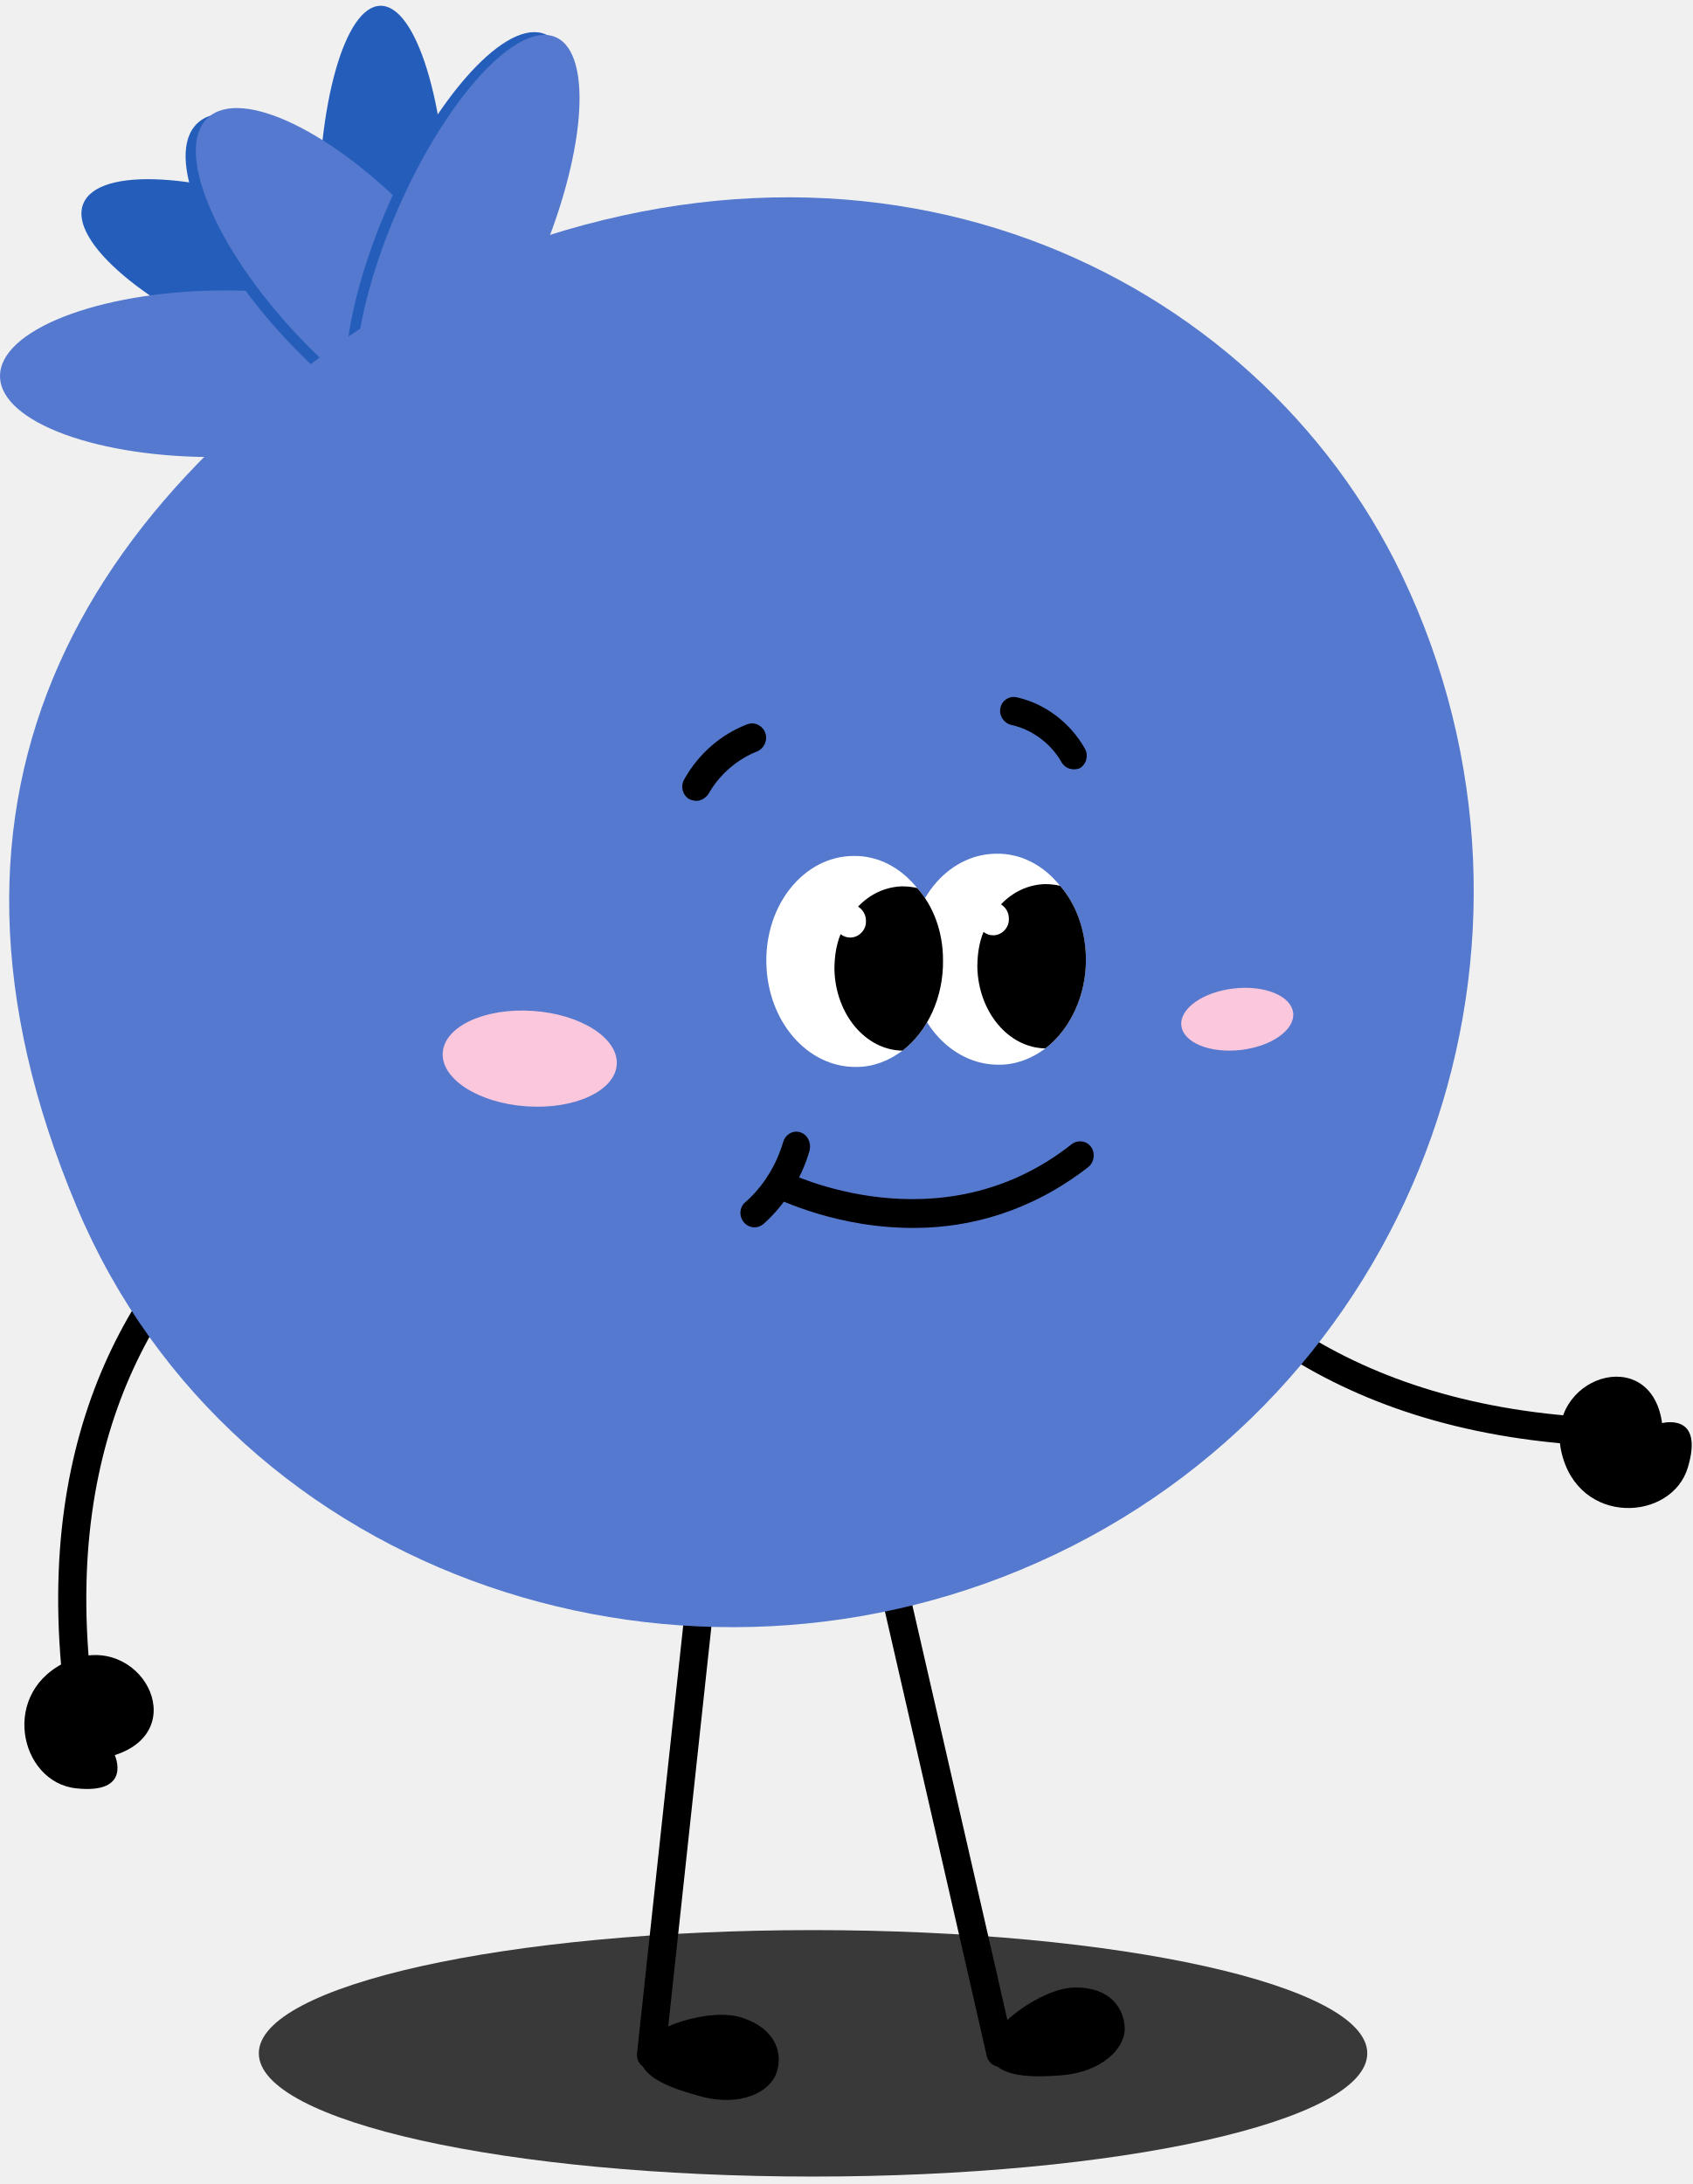
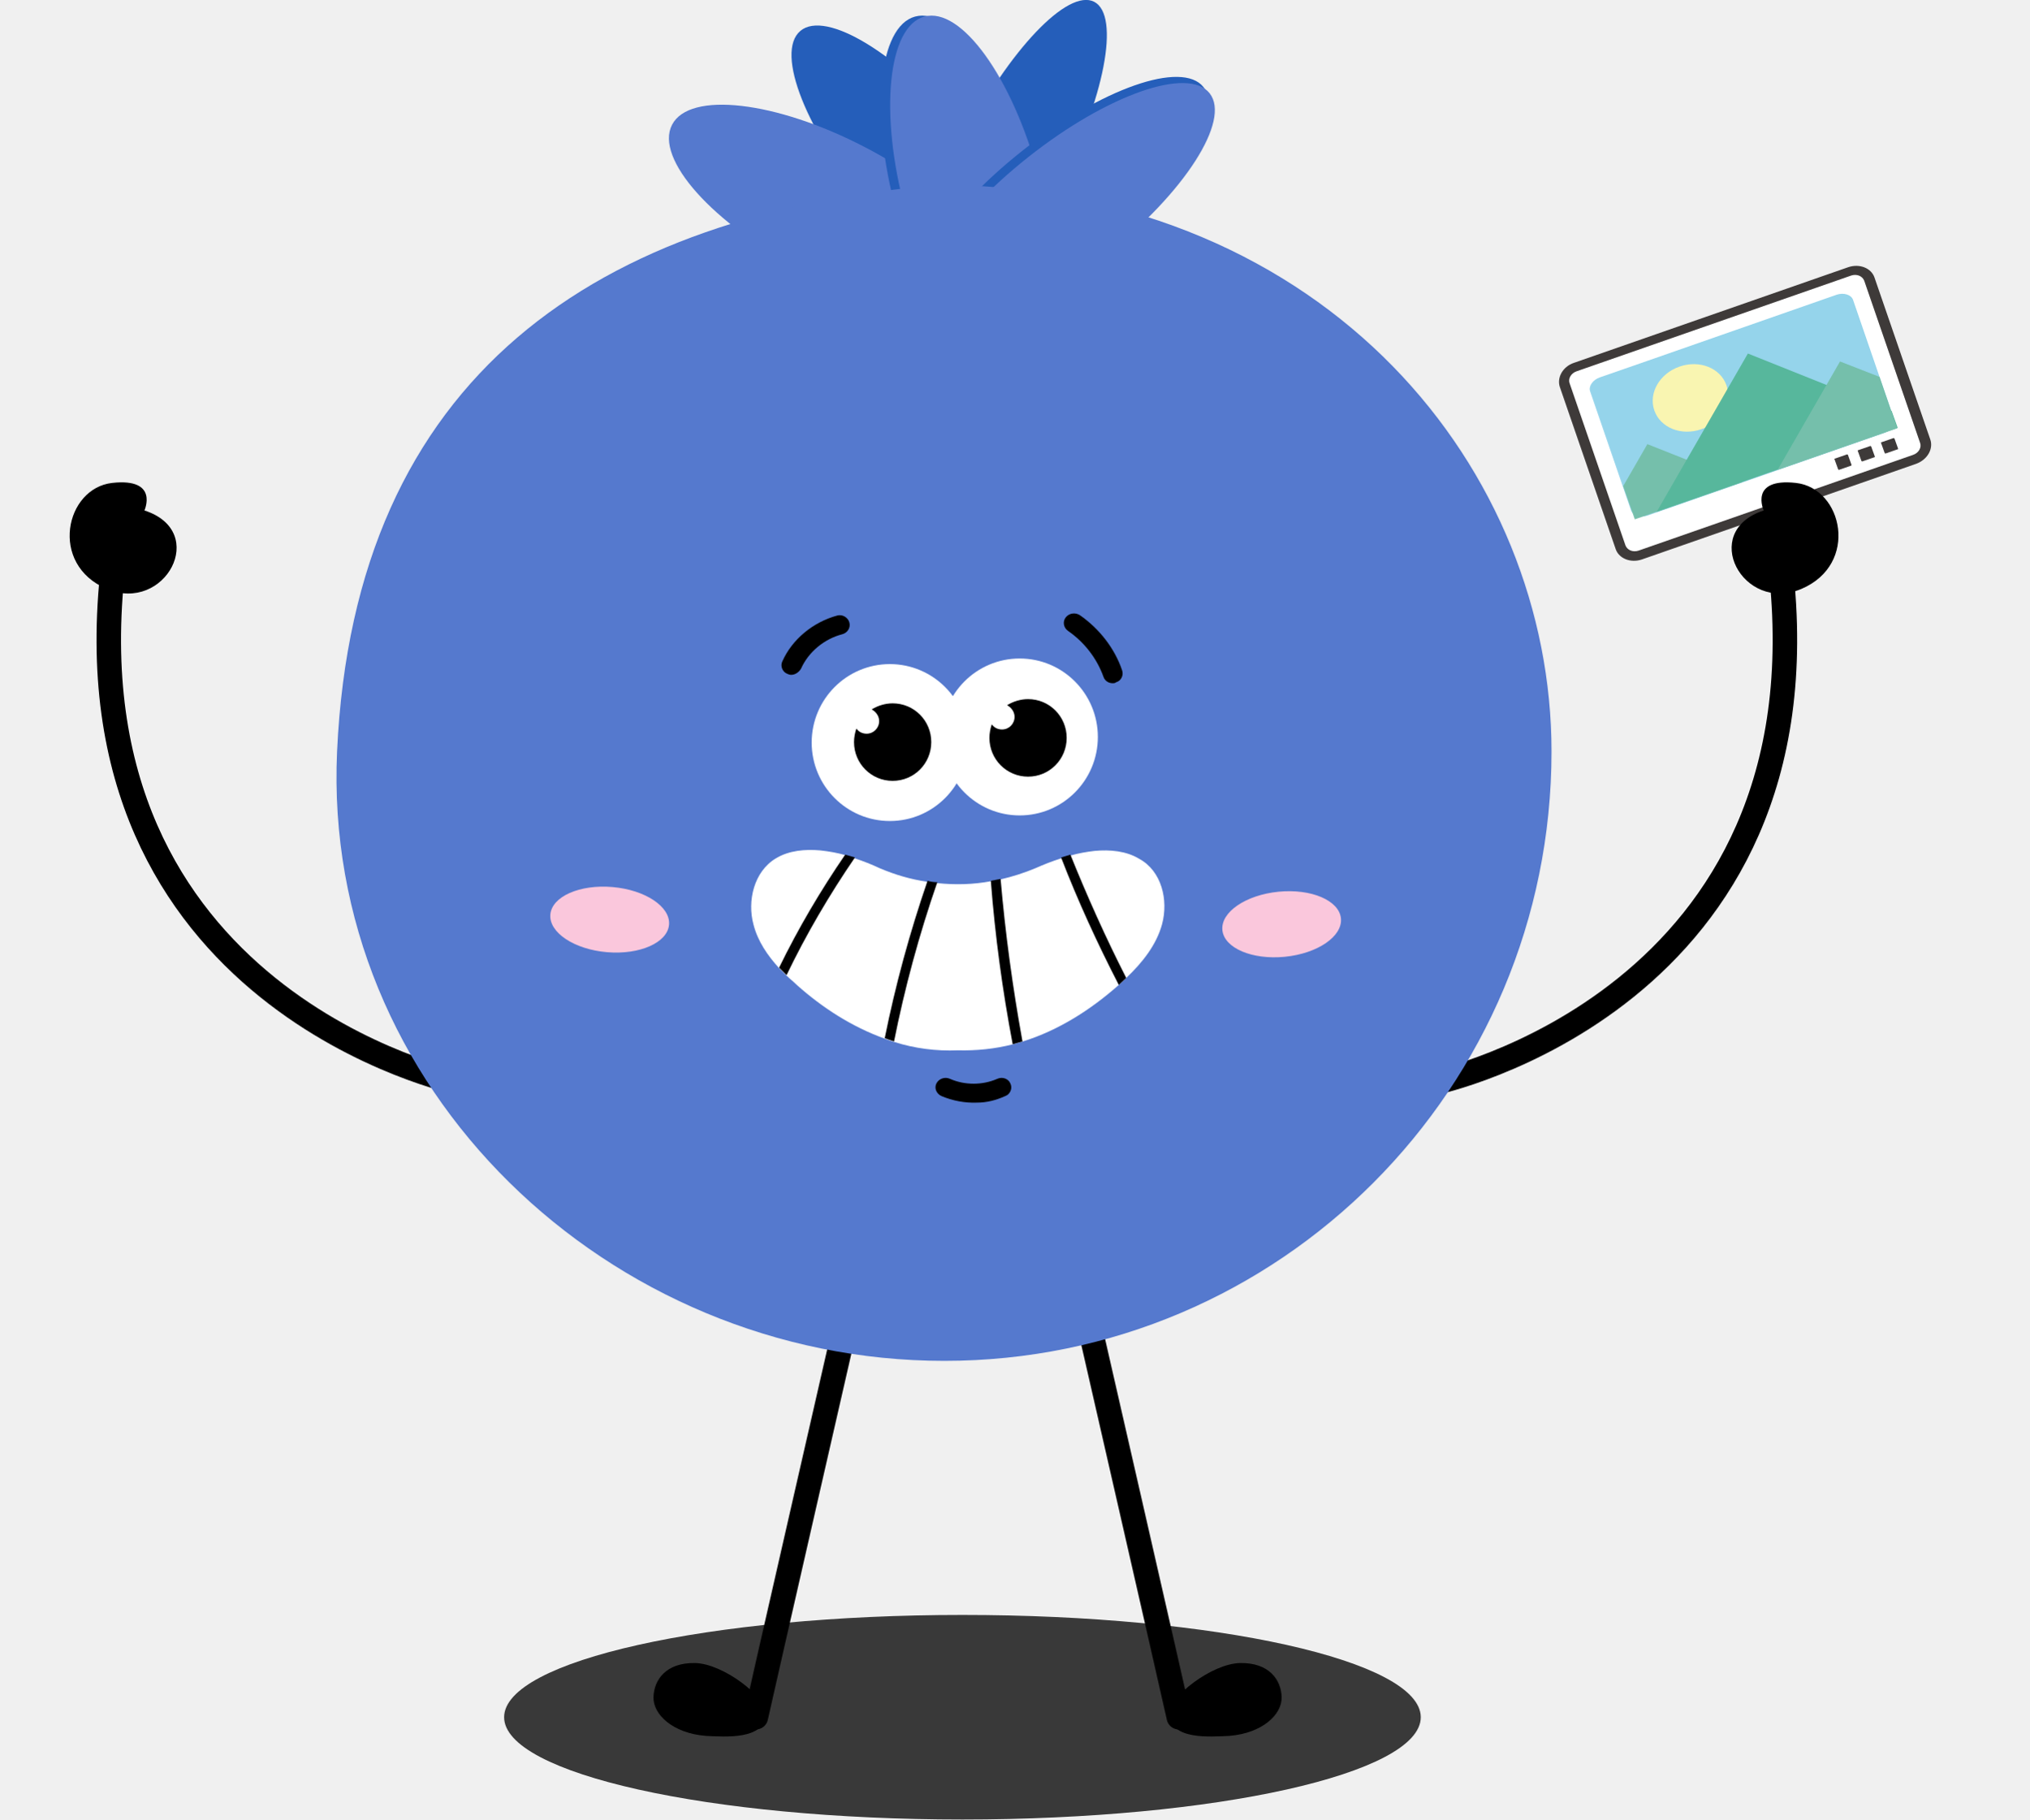
- <svg xmlns="http://www.w3.org/2000/svg" width="203" height="262" viewBox="0 0 203 262" fill="none">
-   <g clip-path="url(#clip0_1072_3075)">
-     <path d="M97.538 261.107C134.258 261.107 164.025 254.489 164.025 246.324C164.025 238.16 134.258 231.542 97.538 231.542C60.818 231.542 31.05 238.16 31.05 246.324C31.05 254.489 60.818 261.107 97.538 261.107Z" fill="#393939" />
-     <path d="M46.289 53.339C50.576 53.286 53.906 41.459 53.728 26.921C53.55 12.384 49.931 0.641 45.644 0.694C41.357 0.746 38.027 12.574 38.205 27.111C38.383 41.649 42.002 53.391 46.289 53.339Z" fill="#255EBA" />
-     <path d="M58.887 43.959C60.683 39.458 51.191 31.442 37.688 26.055C24.184 20.669 11.781 19.951 9.986 24.452C8.19 28.954 17.682 36.969 31.185 42.356C44.689 47.743 57.092 48.46 58.887 43.959Z" fill="#255EBA" />
-     <path d="M26.447 54.825C40.984 54.647 52.714 50.031 52.647 44.514C52.579 38.997 40.739 34.669 26.202 34.847C11.665 35.026 -0.066 39.642 0.002 45.159C0.07 50.676 11.909 55.004 26.447 54.825Z" fill="#5579CE" />
-     <path d="M59.729 53.158C63.75 49.38 58.942 37.727 48.989 27.13C39.035 16.533 27.706 11.004 23.685 14.781C19.663 18.558 24.472 30.211 34.425 40.808C44.378 51.406 55.707 56.935 59.729 53.158Z" fill="#255EBA" />
-     <path d="M60.957 52.527C64.978 48.749 60.17 37.097 50.216 26.499C40.263 15.902 28.934 10.373 24.913 14.15C20.891 17.927 25.7 29.58 35.653 40.178C45.606 50.775 56.935 56.304 60.957 52.527Z" fill="#5579CE" />
-     <path d="M63.155 31.869C69.004 18.559 70.038 6.14 65.465 4.13C60.892 2.12 52.443 11.281 46.594 24.592C40.745 37.902 39.711 50.322 44.284 52.331C48.857 54.341 57.306 45.18 63.155 31.869Z" fill="#255EBA" />
-     <path d="M64.362 32.203C70.211 18.893 71.245 6.474 66.672 4.464C62.099 2.454 53.65 11.616 47.801 24.926C41.952 38.236 40.917 50.656 45.491 52.665C50.064 54.675 58.513 45.514 64.362 32.203Z" fill="#5579CE" />
-     <path d="M120.015 246.258C119.745 244.908 105.975 184.968 105.975 184.968L120.015 246.258Z" fill="#D3B4C2" />
-     <path d="M120.015 246.258C119.745 244.908 105.975 184.968 105.975 184.968" stroke="black" stroke-width="3.375" stroke-miterlimit="10" stroke-linecap="round" />
-     <path d="M118.597 245.786C118.53 243.356 124.807 238.496 128.925 238.428C133.11 238.361 134.865 240.858 134.932 243.356C134.932 245.786 132.165 248.553 127.372 248.958C124.47 249.161 118.8 249.566 118.597 245.786Z" fill="black" />
-     <path d="M78.097 246.527C78.232 245.177 84.847 184.022 84.847 184.022L78.097 246.527Z" fill="#D3B4C2" />
-     <path d="M78.097 246.527C78.232 245.177 84.847 184.022 84.847 184.022" stroke="black" stroke-width="3.375" stroke-miterlimit="10" stroke-linecap="round" />
-     <path d="M76.882 245.649C77.625 243.354 85.117 240.722 89.1 242.072C93.082 243.422 93.96 246.324 93.15 248.687C92.34 250.982 88.897 252.737 84.172 251.522C81.337 250.712 75.802 249.294 76.882 245.649Z" fill="black" />
-     <path d="M59.603 127.795C59.603 127.795 1.958 139.742 9.315 202.585" stroke="black" stroke-width="3.375" stroke-miterlimit="10" stroke-linecap="round" />
-     <path d="M13.77 210.55C13.77 210.55 15.93 215.275 9.113 214.532C2.295 213.79 -0.135 202.787 8.303 199.21C16.74 195.632 23.22 207.512 13.77 210.55Z" fill="black" />
-     <path d="M126.022 109.502C126.022 109.502 127.98 168.362 191.16 171.737" stroke="black" stroke-width="3.375" stroke-miterlimit="10" stroke-linecap="round" />
-     <path d="M199.395 170.724C199.395 170.724 204.457 169.374 202.5 175.989C200.61 182.537 189.337 183.144 187.312 174.167C185.287 165.189 198.045 161.004 199.395 170.724Z" fill="black" />
-     <path d="M168.21 69.07C189.135 112.945 170.505 165.528 126.63 186.453C82.755 207.378 28.148 189.693 9.247 144.873C-11.88 94.72 9.922 58.337 53.46 32.958C104.49 9.94 150.795 32.62 168.21 69.07Z" fill="#5579CE" transform-origin="center">
-       <animateTransform attributeName="transform" attributeType="XML" type="scale" values="1; 0.95; 1" dur="0.5s" repeatCount="indefinite" />
-     </path>
-     <path d="M73.989 127.72C74.208 124.559 69.713 121.673 63.948 121.273C58.184 120.873 53.333 123.111 53.114 126.272C52.894 129.433 57.39 132.32 63.154 132.72C68.918 133.12 73.769 130.882 73.989 127.72Z" fill="#FAC7DC" />
-     <path d="M148.851 125.958C152.554 125.534 155.367 123.538 155.134 121.501C154.9 119.464 151.709 118.157 148.005 118.582C144.301 119.006 141.488 121.002 141.722 123.039C141.955 125.076 145.147 126.383 148.851 125.958Z" fill="#FAC7DC" />
-     <path d="M128.858 92.29C128.25 92.29 127.71 92.02 127.373 91.48C126.09 89.185 123.795 87.497 121.298 86.957C120.42 86.755 119.813 85.81 120.015 84.932C120.218 83.987 121.095 83.447 121.973 83.65C125.348 84.392 128.385 86.687 130.14 89.792C130.613 90.602 130.343 91.682 129.533 92.155C129.398 92.222 129.128 92.29 128.858 92.29Z" fill="black" />
-     <path d="M83.565 96.07C83.295 96.07 82.957 96.002 82.688 95.867C81.877 95.395 81.608 94.315 82.08 93.505C83.767 90.467 86.468 88.105 89.64 86.89C90.517 86.552 91.463 87.025 91.8 87.902C92.138 88.78 91.665 89.792 90.855 90.13C88.425 91.075 86.265 92.965 84.983 95.26C84.645 95.732 84.105 96.07 83.565 96.07Z" fill="black" />
-     <path d="M90.517 147.235C90.045 147.235 89.572 147.033 89.235 146.628C88.627 145.885 88.695 144.805 89.437 144.198C91.597 142.308 93.15 139.743 93.96 136.975C94.23 136.098 95.107 135.558 95.985 135.828C96.862 136.098 97.335 137.043 97.132 137.988C96.187 141.363 94.162 144.535 91.597 146.83C91.26 147.1 90.922 147.235 90.517 147.235Z" fill="black" />
-     <path d="M110.025 147.303C100.507 147.438 93.285 143.793 92.745 143.59C91.935 143.185 91.597 142.173 92.002 141.295C92.407 140.418 93.42 140.08 94.23 140.553C94.432 140.62 112.725 149.8 128.587 137.245C129.33 136.705 130.342 136.84 130.882 137.583C131.422 138.325 131.287 139.405 130.545 140.013C123.592 145.413 116.302 147.235 110.025 147.303Z" fill="black" />
-     <path d="M130.275 114.902C130.343 119.424 128.385 123.474 125.415 125.769C123.795 126.984 121.905 127.727 119.88 127.727C114.008 127.794 109.215 122.259 109.08 115.239C108.945 108.219 113.603 102.482 119.475 102.414C122.513 102.347 125.213 103.832 127.17 106.262C129.06 108.422 130.208 111.459 130.275 114.902Z" fill="white" />
-     <path d="M130.275 114.902C130.343 119.425 128.385 123.475 125.415 125.77C120.96 125.702 117.383 121.382 117.248 116.05C117.248 114.565 117.45 113.08 117.99 111.797C118.328 112.067 118.733 112.202 119.138 112.202C120.218 112.202 121.095 111.257 121.028 110.177C121.028 109.435 120.623 108.827 120.083 108.49C121.5 107.005 123.323 106.127 125.348 106.06C125.955 106.06 126.63 106.127 127.17 106.262C129.06 108.422 130.208 111.46 130.275 114.902Z" fill="black" />
-     <path d="M113.13 115.171C113.198 119.694 111.24 123.744 108.27 126.039C106.65 127.254 104.76 127.996 102.735 127.996C96.863 128.064 92.07 122.529 91.935 115.509C91.8 108.489 96.458 102.751 102.33 102.684C105.368 102.616 108.068 104.101 110.025 106.531C111.983 108.691 113.13 111.796 113.13 115.171Z" fill="white" />
-     <path d="M113.13 115.172C113.198 119.694 111.24 123.744 108.27 126.039C103.815 125.972 100.238 121.652 100.103 116.319C100.103 114.834 100.305 113.349 100.845 112.067C101.183 112.337 101.588 112.472 101.993 112.472C103.073 112.472 103.95 111.527 103.883 110.447C103.883 109.704 103.478 109.097 102.938 108.759C104.355 107.274 106.178 106.397 108.203 106.329C108.81 106.329 109.485 106.397 110.025 106.532C111.983 108.692 113.13 111.797 113.13 115.172Z" fill="black" />
+ <svg xmlns="http://www.w3.org/2000/svg" width="290" height="260" viewBox="0 0 290 260" fill="none" className="z-10">
+   <g transform="translate(10 0)">
+     <path d="M127.547 260C163.723 260 193.05 253.456 193.05 245.385C193.05 237.313 163.723 230.77 127.547 230.77C91.371 230.77 62.045 237.313 62.045 245.385C62.045 253.456 91.371 260 127.547 260Z" fill="#393939" />
+     <path d="M141.259 26.906C147.841 14.139 150.135 2.21 146.384 0.262C142.633 -1.685 134.256 7.086 127.674 19.853C121.093 32.62 118.798 44.549 122.55 46.496C126.301 48.444 134.678 39.673 141.259 26.906Z" fill="#255EBA" />
+     <path d="M137.852 44.182C141.499 41.089 136.961 29.682 127.717 18.703C118.472 7.724 108.022 1.331 104.375 4.423C100.728 7.516 105.266 18.923 114.51 29.902C123.755 40.881 134.205 47.274 137.852 44.182Z" fill="#255EBA" />
+     <path d="M132.113 41.752C134.61 36.907 126.322 27.625 113.6 21.021C100.877 14.416 88.539 12.989 86.042 17.834C83.544 22.679 91.833 31.961 104.555 38.566C117.277 45.171 129.615 46.597 132.113 41.752Z" fill="#5579CE" />
+     <path d="M134.335 52.613C139.582 51.187 140.801 38.784 137.059 24.908C133.316 11.033 126.028 0.94 120.781 2.365C115.534 3.791 114.315 16.195 118.058 30.07C121.8 43.945 129.088 54.038 134.335 52.613Z" fill="#255EBA" />
+     <path d="M135.665 52.613C140.912 51.187 142.131 38.784 138.389 24.908C134.646 11.033 127.358 0.94 122.111 2.365C116.864 3.791 115.645 16.195 119.388 30.07C123.13 43.945 130.418 54.038 135.665 52.613Z" fill="#5579CE" />
+     <path d="M147.146 35.584C158.398 26.69 165.052 16.335 162.007 12.456C158.962 8.576 147.372 12.64 136.119 21.533C124.867 30.426 118.213 40.781 121.258 44.661C124.303 48.541 135.893 44.477 147.146 35.584Z" fill="#255EBA" />
+     <path d="M148.02 36.466C159.273 27.573 165.927 17.218 162.882 13.338C159.837 9.458 148.246 13.523 136.994 22.416C125.741 31.309 119.088 41.664 122.133 45.544C125.177 49.424 136.768 45.36 148.02 36.466Z" fill="#5579CE" />
+     <path d="M98.021 245.385C98.287 244.05 111.853 184.789 111.853 184.789L98.021 245.385Z" fill="#D3B4C2" />
+     <path d="M98.021 245.385C98.287 244.05 111.853 184.789 111.853 184.789" stroke="black" stroke-width="3.5" stroke-miterlimit="10" stroke-linecap="round" />
+     <path d="M99.484 244.917C99.551 242.515 93.366 237.71 89.31 237.643C85.187 237.576 83.458 240.045 83.391 242.515C83.325 244.984 86.118 247.653 90.839 248.054C93.632 248.187 99.285 248.654 99.484 244.917Z" fill="black" />
+     <path d="M158.47 245.385C158.204 244.05 144.638 184.789 144.638 184.789L158.47 245.385Z" fill="#D3B4C2" />
+     <path d="M158.47 245.385C158.204 244.05 144.638 184.789 144.638 184.789" stroke="black" stroke-width="3.5" stroke-miterlimit="10" stroke-linecap="round" />
+     <path d="M157.073 244.917C157.007 242.515 163.191 237.71 167.248 237.643C171.371 237.576 173.1 240.045 173.166 242.515C173.233 244.984 170.44 247.653 165.718 248.054C162.859 248.187 157.273 248.654 157.073 244.917Z" fill="black" />
+     <g transform-origin="50 150">
+       <path d="M55.727 154.759C55.727 154.759 -1.064 142.947 6.184 80.816" stroke="black" stroke-width="3.5" stroke-miterlimit="10" stroke-linecap="round" />
+       <path d="M10.64 72.941C10.64 72.941 12.768 68.27 6.051 69.004C-0.665 69.738 -3.059 80.616 5.253 84.153C13.566 87.69 19.95 75.945 10.64 72.941Z" fill="black" />
+       <animateTransform attributeName="transform" attributeType="XML" type="rotate" values="-8; 10; -8;" dur="0.4s" repeatCount="indefinite" />
+     </g>
+     <g transform-origin="175 150">
+       <path d="M223.107 49.65L215.127 52.453C213.93 52.853 213.265 54.055 213.598 55.056L221.578 78.213C221.91 79.214 223.174 79.748 224.371 79.347L263.606 65.667C264.803 65.266 265.468 64.065 265.135 63.064L257.155 39.907C256.823 38.906 255.559 38.372 254.362 38.772L223.107 49.65Z" fill="white" />
+       <path d="M263.872 66.267L224.637 79.948C223.041 80.482 221.378 79.814 220.913 78.48L212.933 55.322C212.467 53.988 213.332 52.386 214.928 51.852L254.163 38.172C255.759 37.638 257.421 38.305 257.887 39.64L265.867 62.797C266.332 64.132 265.468 65.666 263.872 66.267ZM215.327 53.053C214.529 53.321 214.063 54.121 214.329 54.789L222.309 77.946C222.575 78.613 223.373 78.947 224.171 78.68L263.406 64.999C264.204 64.732 264.67 63.931 264.404 63.264L256.424 40.107C256.158 39.44 255.36 39.106 254.562 39.373L215.327 53.053Z" fill="#3E3A39" />
+       <path d="M225.568 51.519L218.652 53.921C217.654 54.255 216.989 55.189 217.255 55.923L223.107 72.941C223.373 73.675 224.437 74.008 225.435 73.675L259.283 61.863C260.281 61.529 260.946 60.595 260.68 59.861L254.828 42.843C254.562 42.109 253.498 41.776 252.5 42.109L225.568 51.519Z" fill="#95D4EB" />
+       <path d="M239.068 68.869L225.435 63.464L221.977 69.47L223.64 74.208L239.068 68.869Z" fill="#75BFAB" />
+       <path d="M226.433 58.659C227.297 61.129 230.29 62.33 233.149 61.329C236.009 60.328 237.605 57.525 236.74 55.056C235.876 52.587 232.883 51.385 230.024 52.386C227.164 53.387 225.568 56.19 226.433 58.659Z" fill="#F9F5B1" />
+       <path d="M260.347 58.726L239.799 50.518L226.765 73.141L261.212 61.129L260.347 58.726Z" fill="#57B79C" />
+       <path d="M258.618 53.855L252.966 51.652L244.055 67.135L261.145 61.196L258.618 53.855Z" fill="#75BFAB" />
+       <path d="M254.562 66.534L252.833 67.135C252.766 67.135 252.766 67.135 252.7 67.068L252.168 65.6C252.168 65.533 252.168 65.533 252.234 65.533L253.963 64.932C254.03 64.932 254.03 64.932 254.096 64.999L254.628 66.467L254.562 66.534ZM257.887 65.333L256.158 65.933C256.091 65.933 256.091 65.933 256.025 65.867L255.493 64.398C255.493 64.332 255.493 64.332 255.559 64.332L257.288 63.731C257.355 63.731 257.355 63.731 257.421 63.798L257.953 65.266C257.953 65.266 257.953 65.333 257.887 65.333ZM261.212 64.198L259.483 64.799C259.416 64.799 259.416 64.799 259.35 64.732L258.818 63.264C258.818 63.197 258.818 63.197 258.884 63.197L260.613 62.597C260.68 62.597 260.68 62.597 260.746 62.663L261.278 64.132C261.278 64.132 261.278 64.198 261.212 64.198Z" fill="#3E3A39" />
+       <path d="M194.911 154.759C194.911 154.759 251.702 142.947 244.454 80.816" stroke="black" stroke-width="3.5" stroke-miterlimit="10" stroke-linecap="round" />
+       <path d="M242.06 72.941C242.06 72.941 239.932 68.27 246.648 69.004C253.365 69.738 255.759 80.616 247.446 84.153C239.067 87.69 232.816 75.945 242.06 72.941Z" fill="black" />
+       <animateTransform attributeName="transform" attributeType="XML" type="rotate" values="8; -10; 8;" dur="0.4s" repeatCount="indefinite" />
+     </g>
+     <path d="M211.736 107.377C211.736 155.493 172.9 194.466 124.953 194.466C77.007 194.466 35.977 155.426 38.171 107.377C40.632 53.655 75.411 30.431 124.953 26.36C180.148 27.495 211.736 67.469 211.736 107.377Z" fill="#5579CE" />
+     <path d="M129.609 157.562C127.88 157.628 126.151 157.295 124.555 156.627C123.823 156.294 123.491 155.493 123.823 154.826C124.156 154.158 125.02 153.825 125.752 154.158C127.88 155.093 130.407 155.093 132.535 154.158C133.266 153.825 134.131 154.158 134.397 154.826C134.729 155.493 134.397 156.361 133.665 156.627C132.335 157.228 131.005 157.562 129.609 157.562Z" fill="black" />
+     <path d="M149.027 97.632C148.428 97.632 147.896 97.299 147.697 96.698C146.766 94.095 144.97 91.76 142.643 90.158C141.978 89.691 141.845 88.823 142.31 88.223C142.776 87.622 143.64 87.489 144.305 87.889C147.098 89.824 149.293 92.627 150.357 95.764C150.623 96.498 150.224 97.299 149.492 97.499C149.359 97.632 149.16 97.632 149.027 97.632Z" fill="black" />
+     <path d="M103.075 96.431C102.876 96.431 102.676 96.364 102.543 96.298C101.812 96.031 101.479 95.163 101.812 94.496C103.208 91.359 106.201 88.89 109.659 87.956C110.39 87.755 111.188 88.223 111.388 88.957C111.587 89.691 111.122 90.425 110.39 90.625C107.797 91.292 105.536 93.161 104.472 95.564C104.139 96.097 103.607 96.431 103.075 96.431Z" fill="black" />
+     <path d="M156.076 132.069C155.278 135.005 153.283 137.541 150.955 139.743C150.623 140.077 150.224 140.41 149.891 140.744C145.901 144.281 141.313 147.217 136.192 148.819C135.727 148.952 135.261 149.086 134.796 149.219C132.202 149.887 129.542 150.154 126.882 150.087C123.823 150.22 120.698 149.82 117.772 148.886C117.705 148.886 117.639 148.819 117.572 148.819C117.173 148.686 116.774 148.552 116.442 148.419C111.787 146.75 107.531 144.014 103.873 140.744C103.408 140.277 102.876 139.877 102.41 139.409C102.078 139.076 101.679 138.675 101.346 138.342C99.684 136.54 98.287 134.471 97.689 132.135C96.758 128.732 97.755 124.527 100.881 122.659C102.743 121.524 105.07 121.324 107.265 121.524C108.462 121.658 109.659 121.858 110.789 122.192C111.255 122.325 111.72 122.459 112.186 122.659C113.383 123.059 114.58 123.526 115.71 124.06C117.905 124.995 120.166 125.662 122.493 125.996C122.959 126.062 123.491 126.129 123.956 126.196C126.55 126.463 129.077 126.396 131.604 125.929C132.069 125.862 132.535 125.729 133 125.662C134.729 125.262 136.392 124.728 137.988 124.06C139.185 123.526 140.382 123.059 141.645 122.659C142.111 122.525 142.576 122.392 142.975 122.258C144.106 121.925 145.303 121.725 146.433 121.591C148.628 121.391 150.955 121.591 152.817 122.726C156.009 124.461 157.007 128.598 156.076 132.069Z" fill="white" />
+     <path d="M112.186 122.524C108.528 127.863 105.203 133.536 102.41 139.342C102.078 139.008 101.679 138.608 101.346 138.274C104.073 132.668 107.265 127.263 110.789 122.124C111.255 122.257 111.72 122.391 112.186 122.524Z" fill="black" />
+     <path d="M123.956 126.062C121.363 133.536 119.301 141.144 117.772 148.818C117.705 148.818 117.639 148.751 117.572 148.751C117.173 148.618 116.774 148.485 116.442 148.351C117.971 140.743 120.033 133.202 122.56 125.861C122.959 125.995 123.491 126.062 123.956 126.062Z" fill="black" />
+     <path d="M136.126 148.819C135.66 148.952 135.195 149.085 134.729 149.219C133.266 141.544 132.202 133.67 131.604 125.862C132.069 125.795 132.535 125.661 133 125.595C133.665 133.336 134.729 141.144 136.126 148.819Z" fill="black" />
+     <path d="M150.955 139.742C150.623 140.076 150.224 140.409 149.891 140.743C146.832 134.804 144.039 128.731 141.645 122.524C142.111 122.391 142.576 122.257 142.975 122.124C145.369 128.063 148.029 134.003 150.955 139.742Z" fill="black" />
+     <path d="M85.614 132.135C85.833 129.565 82.213 127.155 77.529 126.754C72.845 126.352 68.87 128.111 68.651 130.681C68.432 133.252 72.052 135.661 76.736 136.063C81.421 136.465 85.395 134.706 85.614 132.135Z" fill="#FAC7DC" />
+     <path d="M173.625 136.722C178.304 136.259 181.892 133.803 181.64 131.235C181.388 128.668 177.391 126.961 172.712 127.424C168.034 127.887 164.445 130.343 164.697 132.911C164.95 135.478 168.947 137.185 173.625 136.722Z" fill="#FAC7DC" />
+     <path d="M135.727 116.52C141.897 116.52 146.899 111.5 146.899 105.308C146.899 99.116 141.897 94.097 135.727 94.097C129.557 94.097 124.555 99.116 124.555 105.308C124.555 111.5 129.557 116.52 135.727 116.52Z" fill="white" />
+     <path d="M142.443 105.441C142.443 108.511 139.983 110.98 136.924 110.98C133.865 110.98 131.404 108.511 131.404 105.441C131.404 104.774 131.537 104.107 131.737 103.506C132.069 103.973 132.601 104.24 133.2 104.24C134.197 104.24 134.995 103.439 134.995 102.438C134.995 101.704 134.53 101.104 133.931 100.77C134.796 100.236 135.86 99.902 136.924 99.902C139.983 99.902 142.443 102.372 142.443 105.441Z" fill="black" />
+     <path d="M117.173 117.32C123.343 117.32 128.345 112.301 128.345 106.109C128.345 99.917 123.343 94.897 117.173 94.897C111.003 94.897 106.001 99.917 106.001 106.109C106.001 112.301 111.003 117.32 117.173 117.32Z" fill="white" />
+     <path d="M123.091 106.043C123.091 109.113 120.631 111.582 117.572 111.582C114.513 111.582 112.052 109.113 112.052 106.043C112.052 105.376 112.185 104.708 112.385 104.108C112.717 104.575 113.249 104.842 113.848 104.842C114.845 104.842 115.643 104.041 115.643 103.04C115.643 102.306 115.178 101.705 114.579 101.371C115.444 100.838 116.508 100.504 117.572 100.504C120.631 100.504 123.091 102.973 123.091 106.043Z" fill="black" />
  </g>
-   <defs>
-     <clipPath id="clip0_1072_3075">
-       <rect width="202.973" height="260.415" fill="white" transform="translate(0 0.692383)" />
-     </clipPath>
-   </defs>
</svg>
